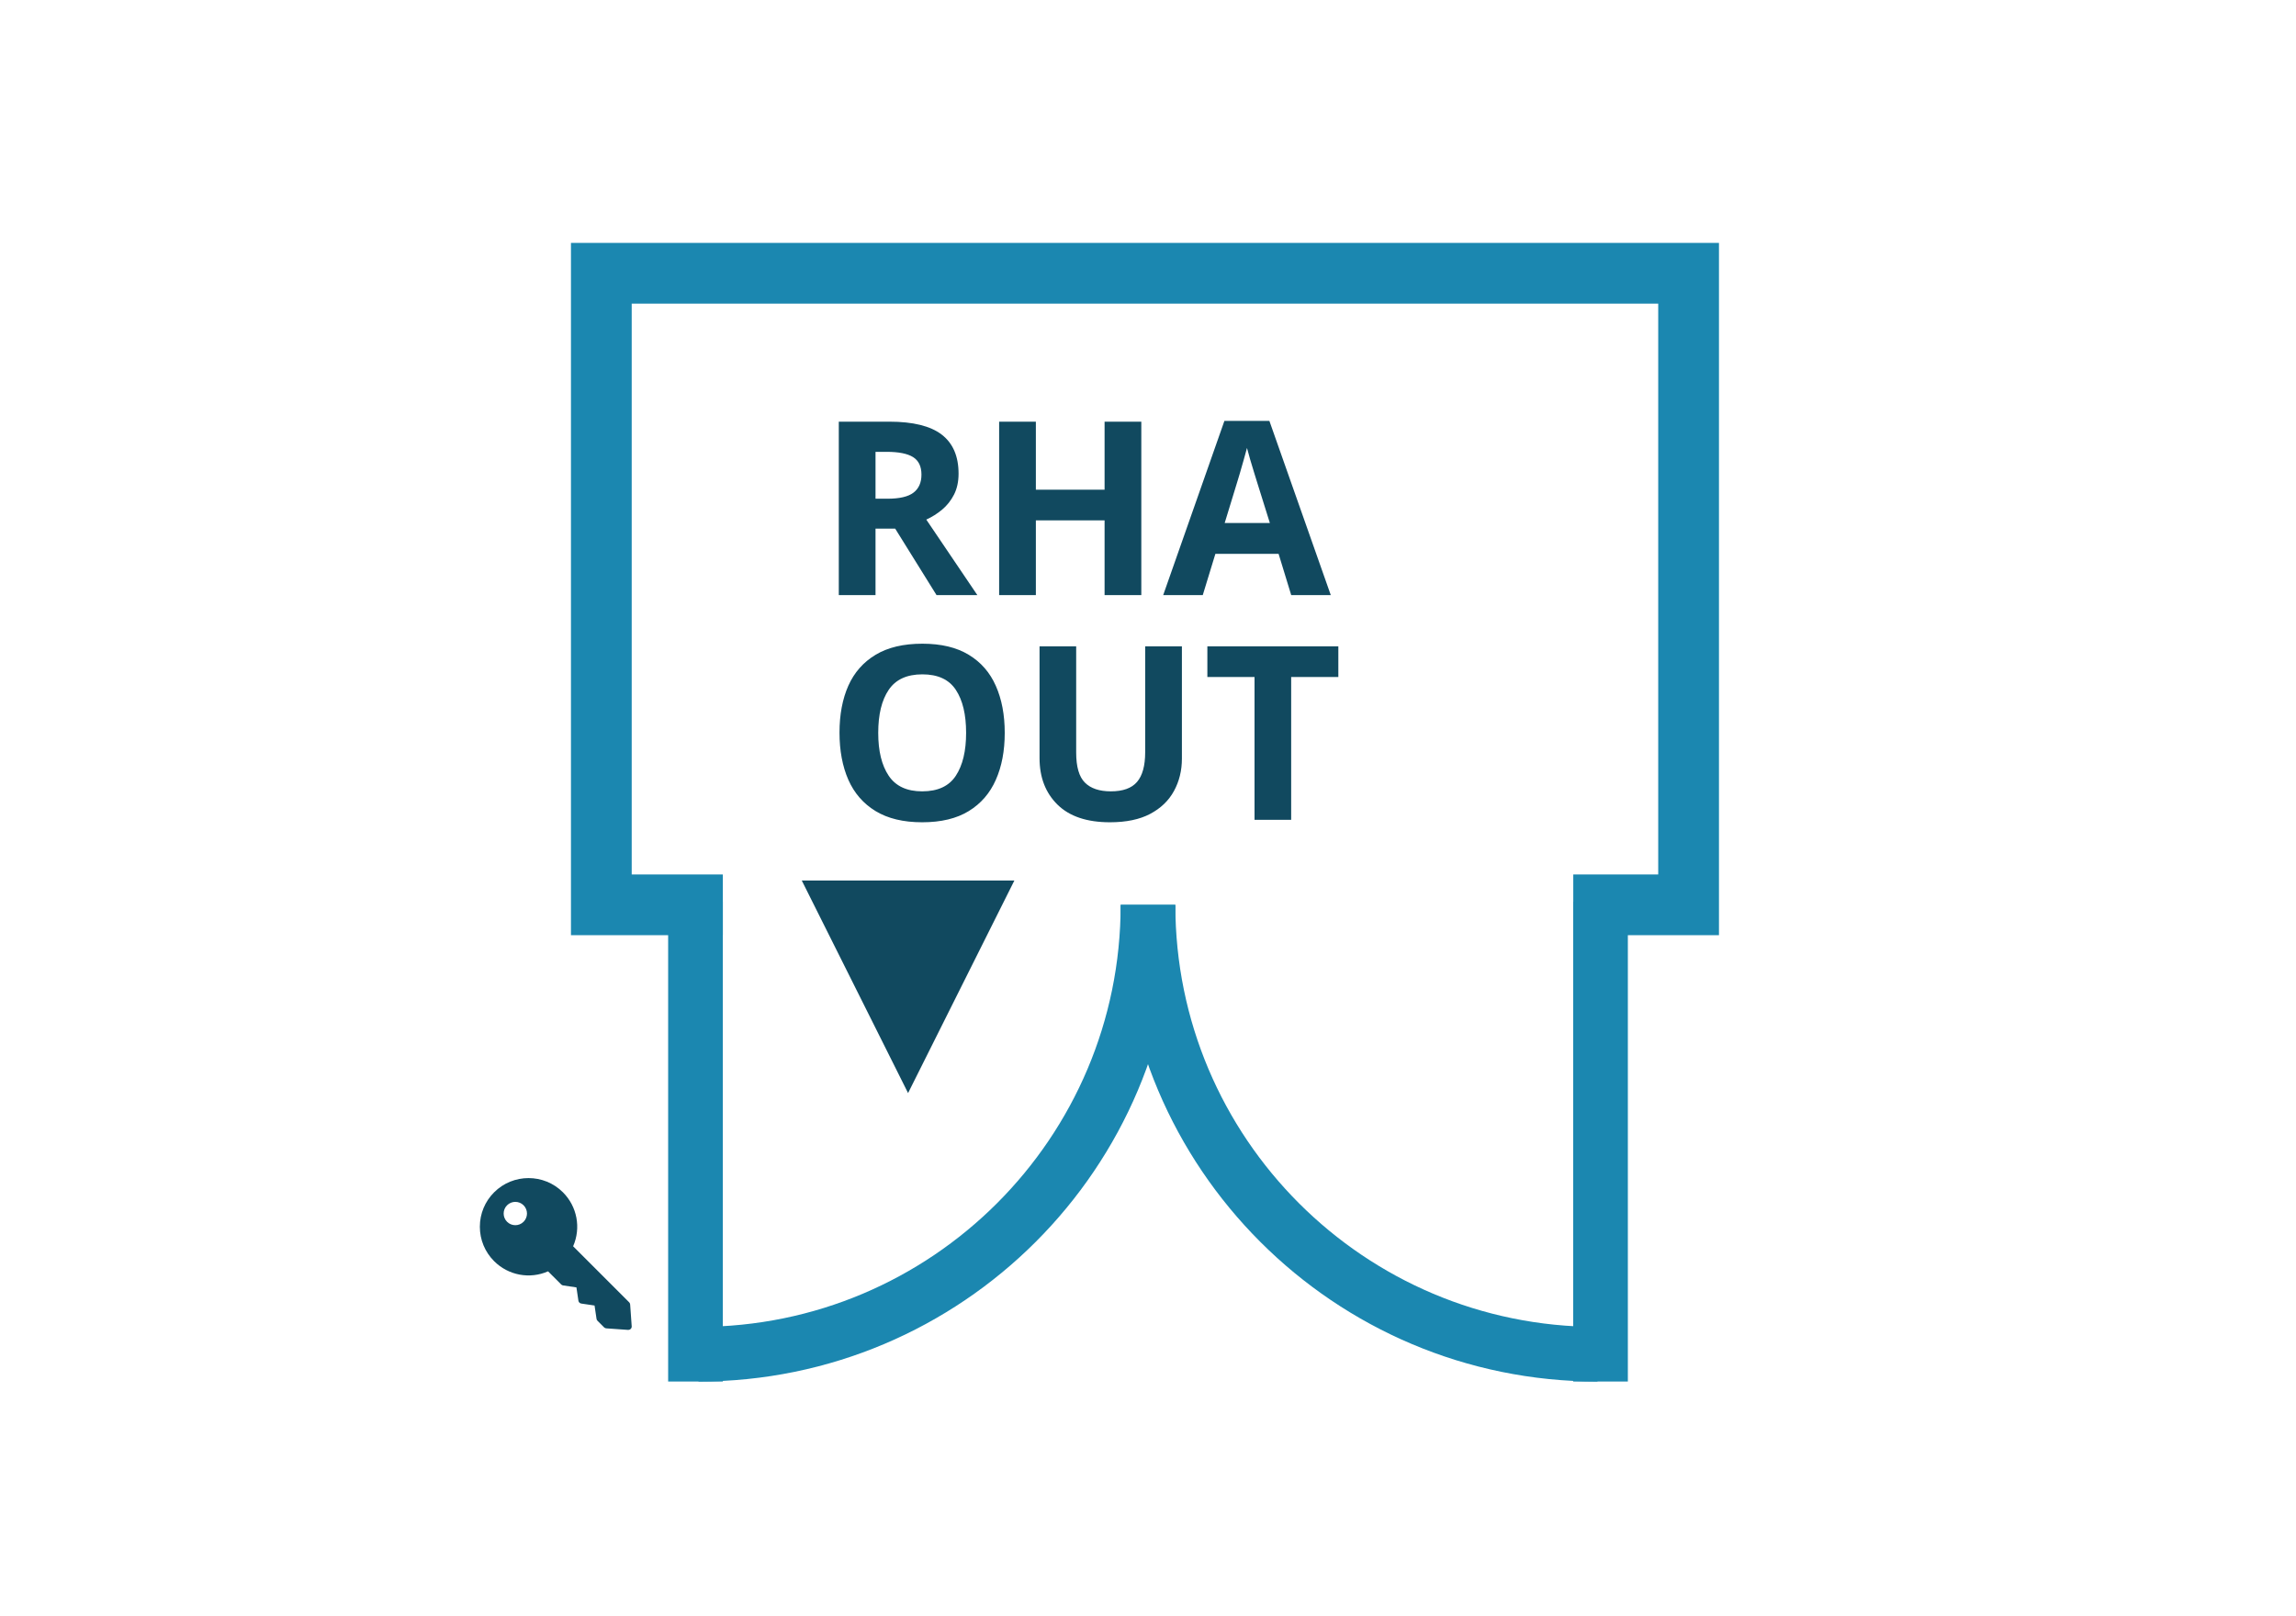
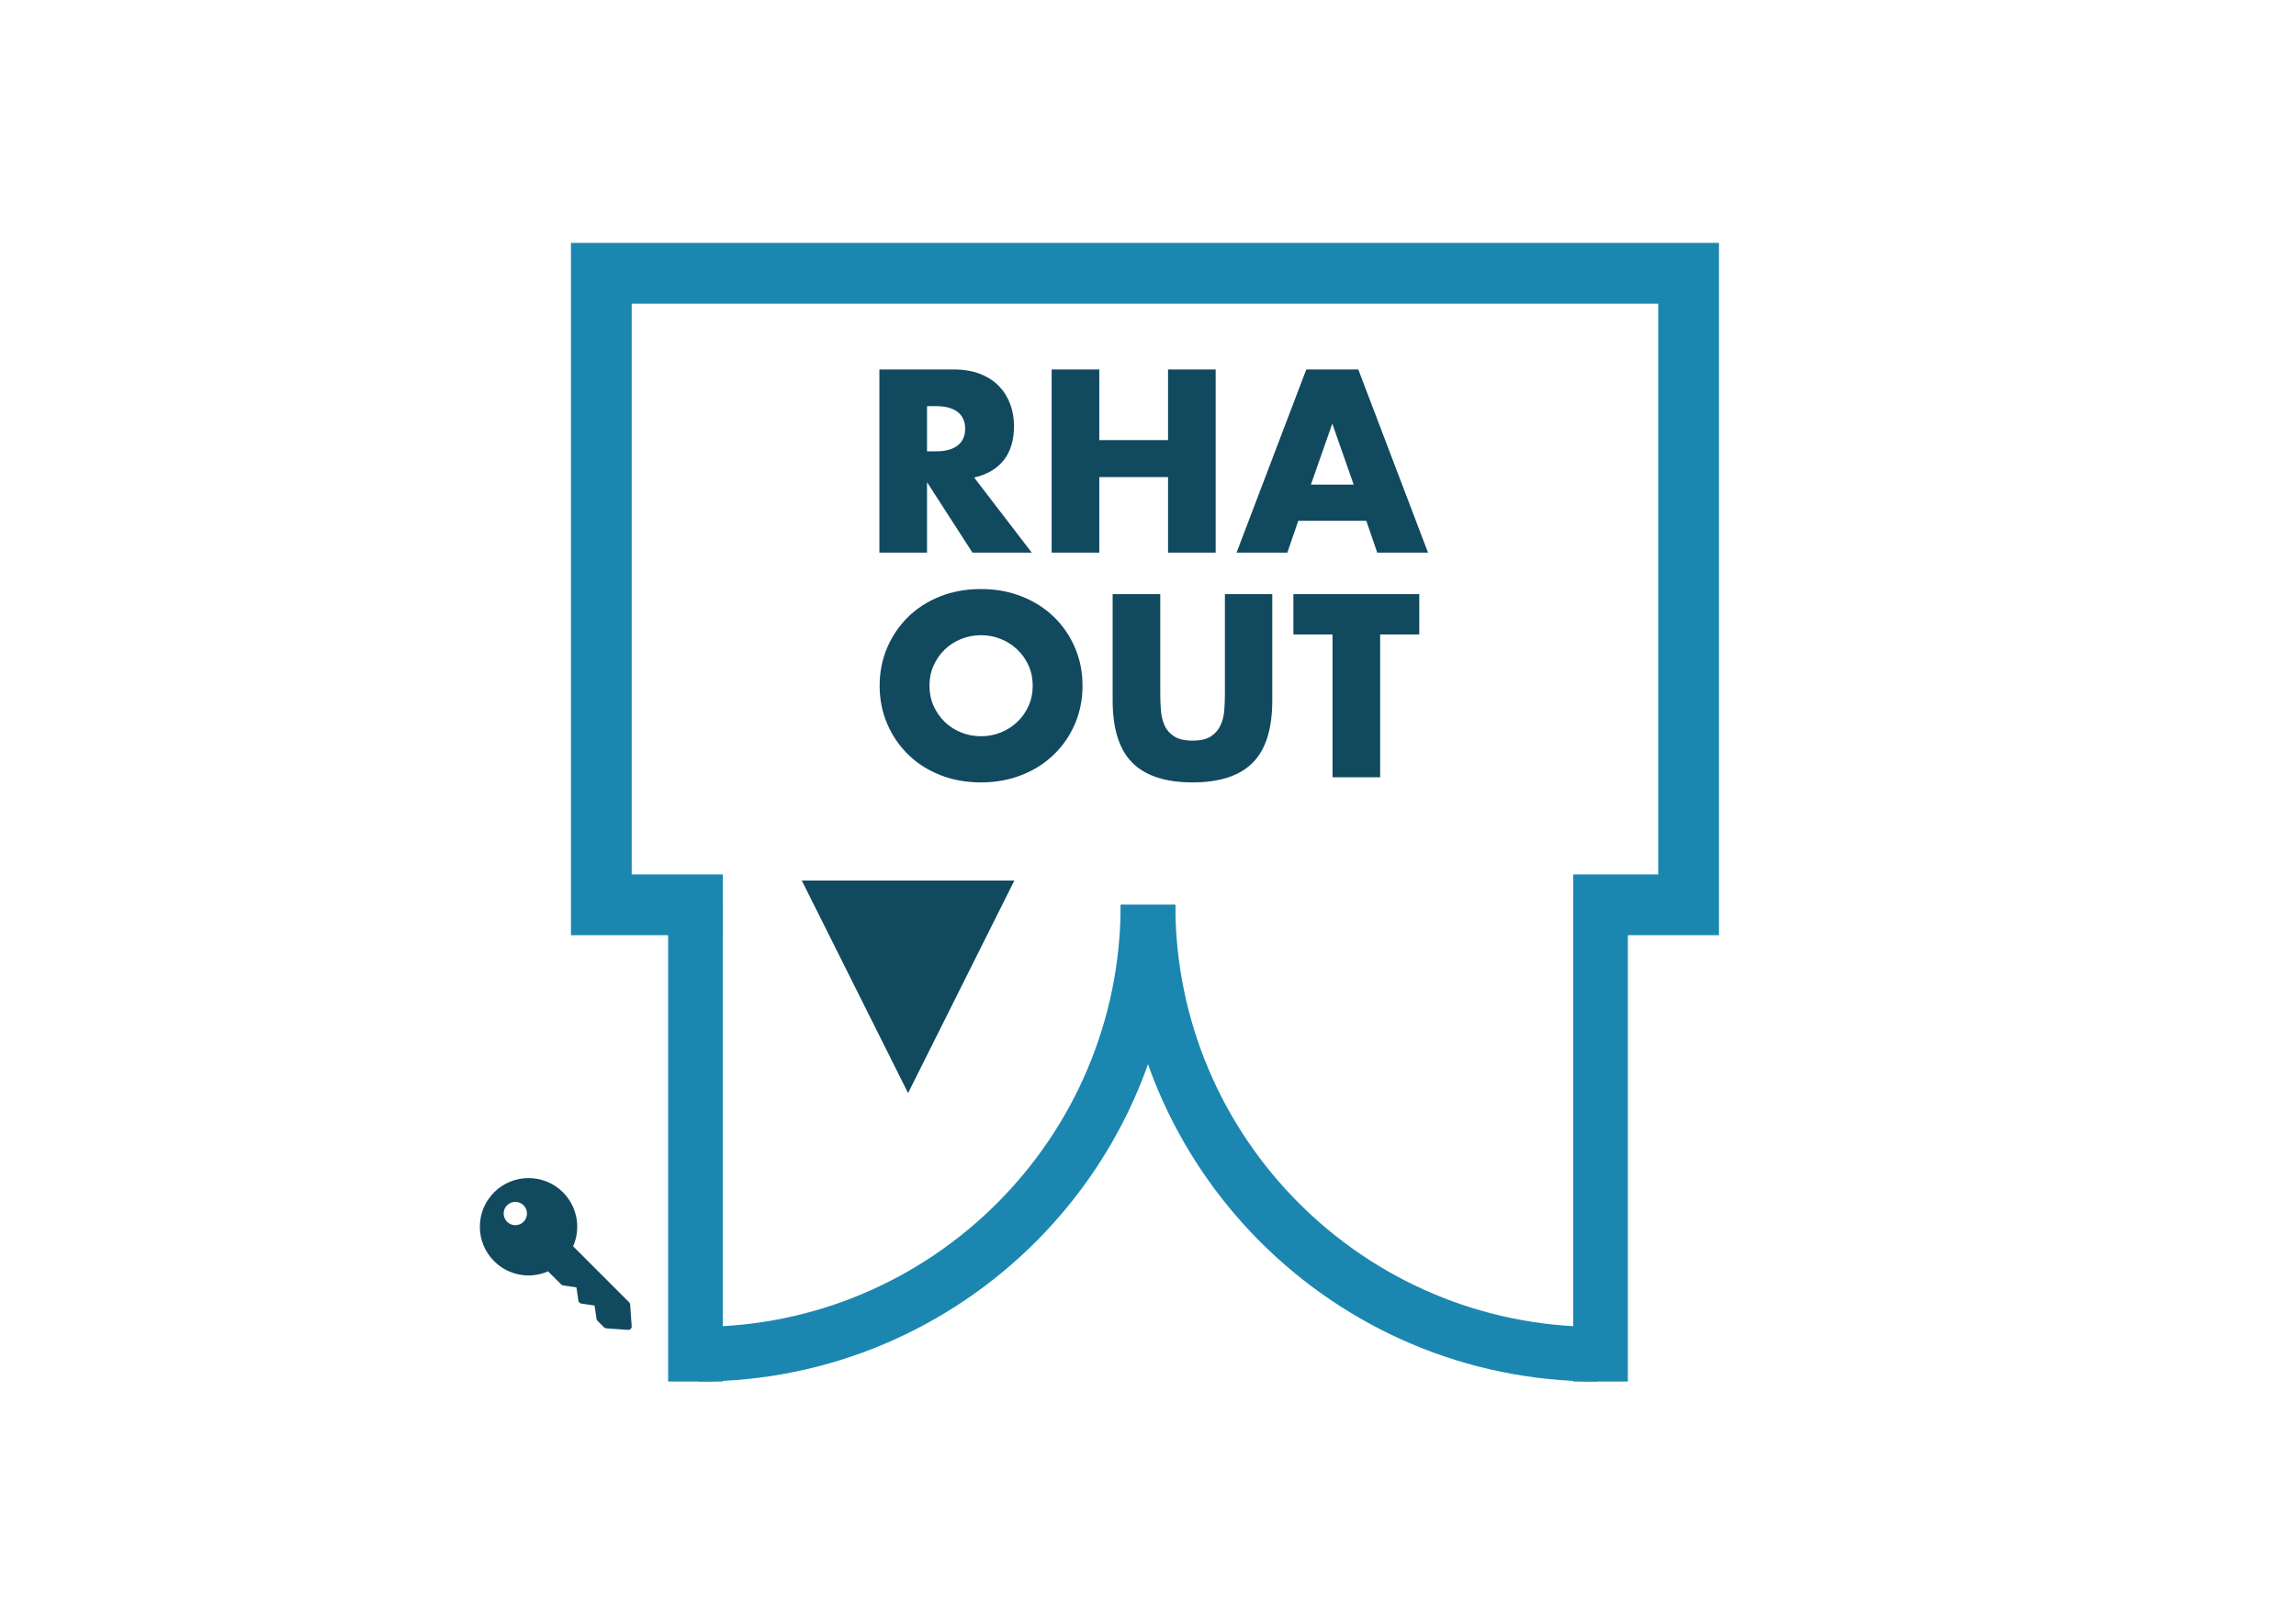
<svg xmlns="http://www.w3.org/2000/svg" width="378px" height="266px" viewBox="0 0 378 266" version="1.1">
  <defs>
    <filter color-interpolation-filters="auto" id="filter-1">
      <feColorMatrix in="SourceGraphic" type="matrix" values="0 0 0 0 0.067 0 0 0 0 0.286 0 0 0 0 0.373 0 0 0 1 0" />
    </filter>
  </defs>
  <g id="RHAOutSwing" stroke="none" stroke-width="1" fill="none" fill-rule="evenodd">
    <g filter="url(#filter-1)" id="key-6299">
      <g transform="translate(91.5, 206.5) scale(-1, 1) translate(-91.5, -206.5) translate(79, 194)">
        <path d="M22.653,2.344 C19.528,-0.781 14.443,-0.781 11.318,2.344 C8.972,4.691 8.322,8.214 9.644,11.227 L0.417,20.456 C0.322,20.55 0.265,20.676 0.256,20.809 L0.001,24.405 C-0.01,24.565 0.049,24.723 0.163,24.837 C0.267,24.942 0.409,25 0.556,25 C0.569,25 0.582,24.999 0.595,24.999 L4.19,24.744 C4.323,24.735 4.449,24.678 4.544,24.583 L5.635,23.491 C5.719,23.407 5.774,23.298 5.791,23.18 L6.116,20.984 L8.307,20.66 C8.549,20.624 8.739,20.434 8.775,20.191 L9.099,18 L11.295,17.676 C11.413,17.658 11.522,17.603 11.606,17.519 L13.77,15.355 C16.784,16.677 20.306,16.027 22.652,13.68 C24.166,12.166 25,10.153 25,8.012 C25,5.871 24.166,3.858 22.653,2.344 Z M20.519,7.194 C19.769,7.944 18.553,7.944 17.803,7.194 C17.053,6.444 17.053,5.228 17.803,4.478 C18.553,3.728 19.769,3.728 20.519,4.478 C21.269,5.228 21.269,6.444 20.519,7.194 Z" id="Shape" fill="#000000" fill-rule="nonzero" />
      </g>
    </g>
    <polyline id="Path" stroke="#1B87B0" stroke-width="10" points="119.005 149 99 149 99 45 278 45 278 149 259.014 149" />
    <polygon id="Triangle" fill="#11495F" transform="translate(149.5, 162.5) scale(1, -1) translate(-149.5, -162.5) " points="149.5 145 167 180 132 180" />
-     <text id="RHA-OUT" font-family="Futura-Bold, Futura" font-size="40" font-weight="bold" line-spacing="37" fill="#11495F">
-       <tspan x="134.5" y="98">RHA </tspan>
-       <tspan x="135.9" y="135">OUT</tspan>
-     </text>
+     <path d="M152.62,91 L152.62,79.4 L160.1,91 L169.86,91 L160.38,78.64 C162.54,78.133 164.173,77.167 165.28,75.74 C166.387,74.313 166.94,72.453 166.94,70.16 C166.94,68.88 166.733,67.68 166.32,66.56 C165.907,65.44 165.293,64.453 164.48,63.6 C163.667,62.747 162.633,62.073 161.38,61.58 C160.127,61.087 158.66,60.84 156.98,60.84 L156.98,60.84 L144.78,60.84 L144.78,91 L152.62,91 Z M154.1,74.32 L152.62,74.32 L152.62,66.88 L154.1,66.88 C155.647,66.88 156.833,67.2 157.66,67.84 C158.487,68.48 158.9,69.4 158.9,70.6 C158.9,71.8 158.487,72.72 157.66,73.36 C156.833,74 155.647,74.32 154.1,74.32 L154.1,74.32 Z M180.98,91 L180.98,78.56 L192.3,78.56 L192.3,91 L200.14,91 L200.14,60.84 L192.3,60.84 L192.3,72.48 L180.98,72.48 L180.98,60.84 L173.14,60.84 L173.14,91 L180.98,91 Z M211.94,91 L213.74,85.76 L224.94,85.76 L226.74,91 L235.1,91 L223.62,60.84 L215.06,60.84 L203.58,91 L211.94,91 Z M222.86,79.8 L215.82,79.8 L219.34,69.76 L222.86,79.8 Z M161.5,128.84 C163.927,128.84 166.167,128.433 168.22,127.62 C170.273,126.807 172.04,125.68 173.52,124.24 C175,122.8 176.153,121.113 176.98,119.18 C177.807,117.247 178.22,115.16 178.22,112.92 C178.22,110.68 177.807,108.593 176.98,106.66 C176.153,104.727 175,103.04 173.52,101.6 C172.04,100.16 170.273,99.033 168.22,98.22 C166.167,97.407 163.927,97 161.5,97 C159.047,97 156.8,97.407 154.76,98.22 C152.72,99.033 150.967,100.16 149.5,101.6 C148.033,103.04 146.887,104.727 146.06,106.66 C145.233,108.593 144.82,110.68 144.82,112.92 C144.82,115.16 145.233,117.247 146.06,119.18 C146.887,121.113 148.033,122.8 149.5,124.24 C150.967,125.68 152.72,126.807 154.76,127.62 C156.8,128.433 159.047,128.84 161.5,128.84 Z M161.5,121.24 C160.353,121.24 159.267,121.033 158.24,120.62 C157.213,120.207 156.313,119.627 155.54,118.88 C154.767,118.133 154.153,117.253 153.7,116.24 C153.247,115.227 153.02,114.12 153.02,112.92 C153.02,111.72 153.247,110.613 153.7,109.6 C154.153,108.587 154.767,107.707 155.54,106.96 C156.313,106.213 157.213,105.633 158.24,105.22 C159.267,104.807 160.353,104.6 161.5,104.6 C162.647,104.6 163.733,104.807 164.76,105.22 C165.787,105.633 166.693,106.213 167.48,106.96 C168.267,107.707 168.887,108.587 169.34,109.6 C169.793,110.613 170.02,111.72 170.02,112.92 C170.02,114.12 169.793,115.227 169.34,116.24 C168.887,117.253 168.267,118.133 167.48,118.88 C166.693,119.627 165.787,120.207 164.76,120.62 C163.733,121.033 162.647,121.24 161.5,121.24 Z M196.34,128.84 C200.793,128.84 204.093,127.76 206.24,125.6 C208.387,123.44 209.46,120.013 209.46,115.32 L209.46,115.32 L209.46,97.84 L201.66,97.84 L201.66,114.24 C201.66,115.12 201.627,116.02 201.56,116.94 C201.493,117.86 201.287,118.693 200.94,119.44 C200.593,120.187 200.067,120.793 199.36,121.26 C198.653,121.727 197.647,121.96 196.34,121.96 C195.033,121.96 194.02,121.727 193.3,121.26 C192.58,120.793 192.053,120.187 191.72,119.44 C191.387,118.693 191.187,117.86 191.12,116.94 C191.053,116.02 191.02,115.12 191.02,114.24 L191.02,114.24 L191.02,97.84 L183.18,97.84 L183.18,115.32 C183.18,120.013 184.26,123.44 186.42,125.6 C188.58,127.76 191.887,128.84 196.34,128.84 Z M227.22,128 L227.22,104.48 L233.66,104.48 L233.66,97.84 L212.94,97.84 L212.94,104.48 L219.38,104.48 L219.38,128 L227.22,128 Z" id="RHAOUT" fill="#11495F" fill-rule="nonzero" />
    <g id="Group" transform="translate(226.5, 186.25) scale(1, -1) translate(-226.5, -186.25) translate(189, 149)" stroke="#1B87B0" stroke-width="9">
      <line x1="74.5" y1="0.5" x2="74.5" y2="70.5" id="Line" stroke-linecap="square" />
      <path d="M74,0.5 C33.131,0.5 0,33.631 0,74.5" id="Oval" />
    </g>
    <g id="Group" transform="translate(151.5, 186.25) scale(-1, -1) translate(-151.5, -186.25) translate(114, 149)" stroke="#1B87B0" stroke-width="9">
      <line x1="74.5" y1="0.5" x2="74.5" y2="70.5" id="Line" stroke-linecap="square" />
      <path d="M74,0.5 C33.131,0.5 0,33.631 0,74.5" id="Oval" />
    </g>
  </g>
</svg>
